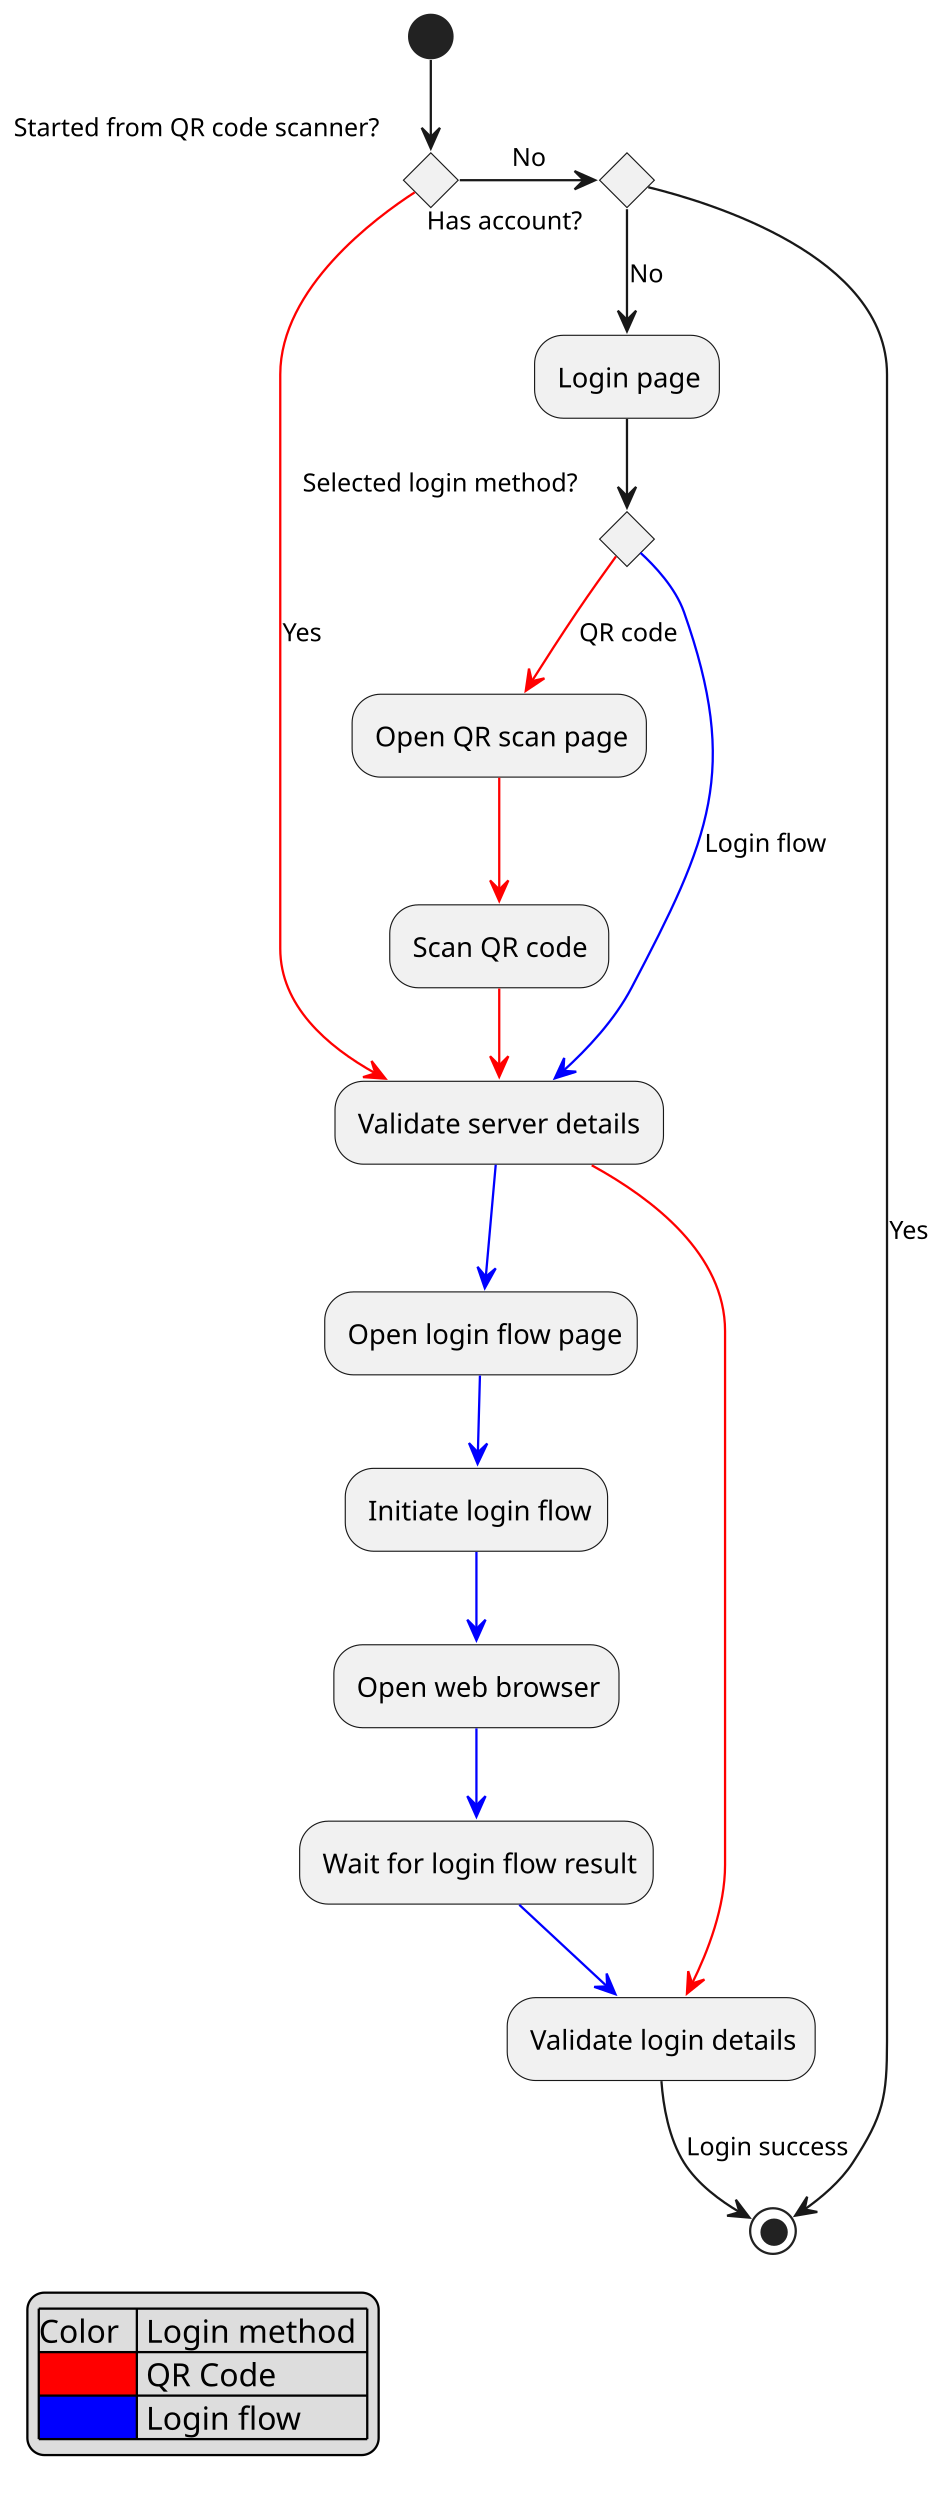
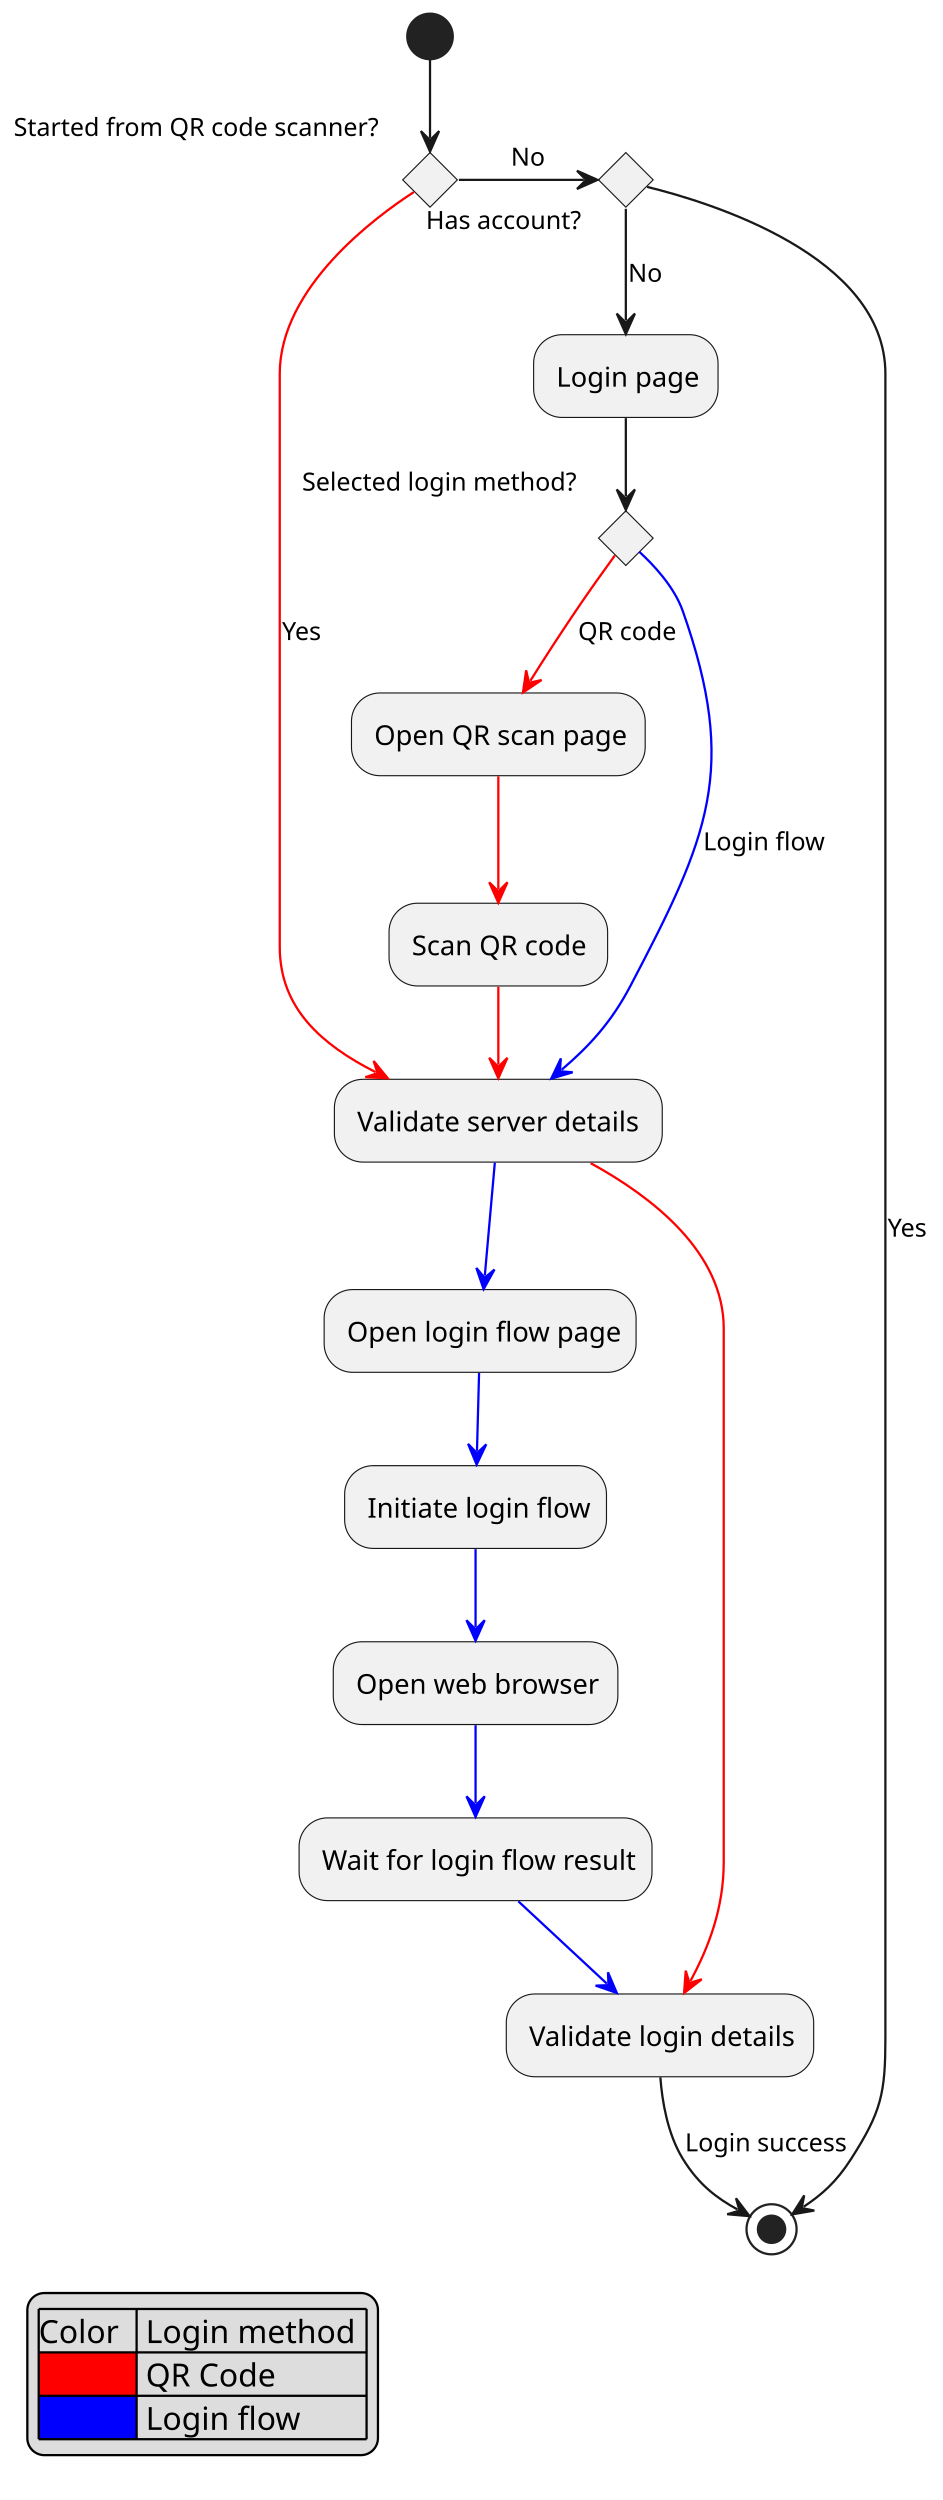
- <svg xmlns="http://www.w3.org/2000/svg" contentStyleType="text/css" height="1096px" preserveAspectRatio="none" style="width:414px;height:1096px;background:#FFFFFF;" version="1.1" viewBox="0 0 414 1096" width="414px" zoomAndPan="magnify">
+ <svg xmlns="http://www.w3.org/2000/svg" contentStyleType="text/css" height="1098px" preserveAspectRatio="none" style="width:414px;height:1098px;background:#FFFFFF;" version="1.1" viewBox="0 0 414 1098" width="414px" zoomAndPan="magnify">
  <defs />
  <g>
-     <ellipse cx="188.866" cy="16" fill="#222222" rx="10" ry="10" style="stroke:none;stroke-width:1.0;" />
+     <ellipse cx="188.866" cy="16" fill="#222222" rx="10" ry="10" style="stroke:#222222;stroke-width:1.0;" />
    <g id="elem_#3">
      <polygon fill="#F1F1F1" points="188.866,67,200.866,79,188.866,91,176.866,79,188.866,67" style="stroke:#181818;stroke-width:0.5;" />
    </g>
    <rect fill="#F1F1F1" height="36.344" rx="12.5" ry="12.5" style="stroke:#181818;stroke-width:0.5;" width="144" x="146.866" y="474.04" />
    <text fill="#000000" font-family="sans-serif" font-size="12" lengthAdjust="spacing" textLength="124" x="156.866" y="496.868">Validate server details</text>
    <g id="elem_#8">
      <polygon fill="#F1F1F1" points="274.866,67,286.866,79,274.866,91,262.866,79,274.866,67" style="stroke:#181818;stroke-width:0.5;" />
    </g>
-     <ellipse cx="338.866" cy="978.1" fill="none" rx="10" ry="10" style="stroke:#222222;stroke-width:1.0;" />
-     <ellipse cx="339.366" cy="978.6" fill="#222222" rx="6" ry="6" style="stroke:none;stroke-width:1.0;" />
+     <ellipse cx="338.866" cy="979.1" fill="none" rx="11" ry="11" style="stroke:#222222;stroke-width:1.0;" />
+     <ellipse cx="338.866" cy="979.1" fill="#222222" rx="6" ry="6" style="stroke:#222222;stroke-width:1.0;" />
    <rect fill="#F1F1F1" height="36.344" rx="12.5" ry="12.5" style="stroke:#181818;stroke-width:0.5;" width="81" x="234.366" y="147" />
    <text fill="#000000" font-family="sans-serif" font-size="12" lengthAdjust="spacing" textLength="61" x="244.366" y="169.828">Login page</text>
    <g id="elem_#15">
      <polygon fill="#F1F1F1" points="274.866,224.35,286.866,236.35,274.866,248.35,262.866,236.35,274.866,224.35" style="stroke:#181818;stroke-width:0.5;" />
    </g>
    <rect fill="#F1F1F1" height="36.344" rx="12.5" ry="12.5" style="stroke:#181818;stroke-width:0.5;" width="137" x="142.366" y="566.38" />
    <text fill="#000000" font-family="sans-serif" font-size="12" lengthAdjust="spacing" textLength="117" x="152.366" y="589.208">Open login flow page</text>
    <rect fill="#F1F1F1" height="36.344" rx="12.5" ry="12.5" style="stroke:#181818;stroke-width:0.5;" width="115" x="151.366" y="643.72" />
    <text fill="#000000" font-family="sans-serif" font-size="12" lengthAdjust="spacing" textLength="95" x="161.366" y="666.548">Initiate login flow</text>
    <rect fill="#F1F1F1" height="36.344" rx="12.5" ry="12.5" style="stroke:#181818;stroke-width:0.5;" width="125" x="146.366" y="721.07" />
    <text fill="#000000" font-family="sans-serif" font-size="12" lengthAdjust="spacing" textLength="105" x="156.366" y="743.898">Open web browser</text>
    <rect fill="#F1F1F1" height="36.344" rx="12.5" ry="12.5" style="stroke:#181818;stroke-width:0.5;" width="155" x="131.366" y="798.41" />
    <text fill="#000000" font-family="sans-serif" font-size="12" lengthAdjust="spacing" textLength="135" x="141.366" y="821.238">Wait for login flow result</text>
    <rect fill="#F1F1F1" height="36.344" rx="12.5" ry="12.5" style="stroke:#181818;stroke-width:0.5;" width="135" x="222.366" y="875.76" />
    <text fill="#000000" font-family="sans-serif" font-size="12" lengthAdjust="spacing" textLength="115" x="232.366" y="898.588">Validate login details</text>
    <rect fill="#F1F1F1" height="36.344" rx="12.5" ry="12.5" style="stroke:#181818;stroke-width:0.5;" width="129" x="154.366" y="304.35" />
    <text fill="#000000" font-family="sans-serif" font-size="12" lengthAdjust="spacing" textLength="109" x="164.366" y="327.178">Open QR scan page</text>
    <rect fill="#F1F1F1" height="36.344" rx="12.5" ry="12.5" style="stroke:#181818;stroke-width:0.5;" width="96" x="170.866" y="396.69" />
    <text fill="#000000" font-family="sans-serif" font-size="12" lengthAdjust="spacing" textLength="76" x="180.866" y="419.518">Scan QR code</text>
    <g id="link_start_#3">
-       <path d="M188.866,26.27 C188.866,35.21 188.866,48.99 188.866,60.08 " fill="none" id="start-to-#3" style="stroke:#181818;stroke-width:1.0;" />
-       <polygon fill="#181818" points="188.866,65.05,192.866,56.05,188.866,60.05,184.866,56.05,188.866,65.05" style="stroke:#181818;stroke-width:1.0;" />
+       <path d="M188.866,26.27 C188.866,37.07 188.866,48.92 188.866,60.57 " fill="none" id="start-to-#3" style="stroke:#181818;stroke-width:1.0;" />
+       <polygon fill="#181818" points="188.866,66.57,192.866,57.57,188.866,61.57,184.866,57.57,188.866,66.57" style="stroke:#181818;stroke-width:1.0;" />
      <text fill="#000000" font-family="sans-serif" font-size="11" lengthAdjust="spacing" textLength="163" x="6" y="59.712">Started from QR code scanner?</text>
    </g>
    <g id="link_#3_Validate server details">
-       <path d="M181.806,84.32 C164.776,95.34 122.866,126.29 122.866,164.18 C122.866,164.18 122.866,164.18 122.866,415.86 C122.866,440.67 142.946,458.54 164.736,470.64 " fill="none" id="#3-to-Validate server details" style="stroke:#FF0000;stroke-width:1.0;" />
-       <polygon fill="#FF0000" points="168.966,472.88,162.881,465.136,164.546,470.542,159.14,472.207,168.966,472.88" style="stroke:#FF0000;stroke-width:1.0;" />
+       <path d="M181.806,84.32 C164.776,95.34 122.866,126.29 122.866,164.18 C122.866,164.18 122.866,164.18 122.866,415.86 C122.866,442.77 141.144,458.807 164.954,470.877 " fill="none" id="#3-to-Validate server details" style="stroke:#FF0000;stroke-width:1.0;" />
+       <polygon fill="#FF0000" points="170.306,473.59,164.087,465.953,165.846,471.329,160.47,473.088,170.306,473.59" style="stroke:#FF0000;stroke-width:1.0;" />
      <text fill="#000000" font-family="sans-serif" font-size="11" lengthAdjust="spacing" textLength="17" x="123.866" y="281.109">Yes</text>
    </g>
    <g id="link_#3_#8">
-       <path d="M201.556,79 C215.996,79 239.706,79 256.236,79 " fill="none" id="#3-to-#8" style="stroke:#181818;stroke-width:1.0;" />
-       <polygon fill="#181818" points="260.886,79,251.886,75,255.886,79,251.886,83,260.886,79" style="stroke:#181818;stroke-width:1.0;" />
+       <path d="M201.556,79 C217.906,79 240.166,79 256.406,79 " fill="none" id="#3-to-#8" style="stroke:#181818;stroke-width:1.0;" />
+       <polygon fill="#181818" points="262.406,79,253.406,75,257.406,79,253.406,83,262.406,79" style="stroke:#181818;stroke-width:1.0;" />
      <text fill="#000000" font-family="sans-serif" font-size="11" lengthAdjust="spacing" textLength="15" x="224.366" y="72.759">No</text>
      <text fill="#000000" font-family="sans-serif" font-size="11" lengthAdjust="spacing" textLength="68" x="187.069" y="100.57">Has account?</text>
    </g>
    <g id="link_#8_end">
-       <path d="M284.196,82.08 C311.426,88.74 388.866,112.27 388.866,164.18 C388.866,164.18 388.866,164.18 388.866,894.93 C388.866,919.48 387.256,927.52 373.866,948.1 C368.446,956.43 359.896,963.58 352.596,968.7 " fill="none" id="#8-to-end" style="stroke:#181818;stroke-width:1.0;" />
-       <polygon fill="#181818" points="348.596,971.36,358.305,969.711,352.76,968.593,353.878,963.048,348.596,971.36" style="stroke:#181818;stroke-width:1.0;" />
+       <path d="M284.196,82.08 C311.426,88.74 388.866,112.27 388.866,164.18 C388.866,164.18 388.866,164.18 388.866,894.93 C388.866,919.48 387.086,927.41 373.866,948.1 C367.226,958.49 360.906,963.899 352.936,969.219 " fill="none" id="#8-to-end" style="stroke:#181818;stroke-width:1.0;" />
+       <polygon fill="#181818" points="347.946,972.55,357.652,970.88,352.104,969.774,353.211,964.226,347.946,972.55" style="stroke:#181818;stroke-width:1.0;" />
      <text fill="#000000" font-family="sans-serif" font-size="11" lengthAdjust="spacing" textLength="17" x="389.866" y="543.139">Yes</text>
    </g>
    <g id="link_#8_Login page">
-       <path d="M274.866,91.71 C274.866,104.2 274.866,124.33 274.866,140.21 " fill="none" id="#8-to-Login page" style="stroke:#181818;stroke-width:1.0;" />
-       <polygon fill="#181818" points="274.866,145.21,278.866,136.21,274.866,140.21,270.866,136.21,274.866,145.21" style="stroke:#181818;stroke-width:1.0;" />
+       <path d="M274.866,91.71 C274.866,105.98 274.866,124.24 274.866,140.72 " fill="none" id="#8-to-Login page" style="stroke:#181818;stroke-width:1.0;" />
+       <polygon fill="#181818" points="274.866,146.72,278.866,137.72,274.866,141.72,270.866,137.72,274.866,146.72" style="stroke:#181818;stroke-width:1.0;" />
      <text fill="#000000" font-family="sans-serif" font-size="11" lengthAdjust="spacing" textLength="15" x="275.866" y="123.759">No</text>
    </g>
    <g id="link_Login page_#15">
-       <path d="M274.866,183.63 C274.866,194 274.866,207.13 274.866,217.56 " fill="none" id="Login page-to-#15" style="stroke:#181818;stroke-width:1.0;" />
-       <polygon fill="#181818" points="274.866,222.46,278.866,213.46,274.866,217.46,270.866,213.46,274.866,222.46" style="stroke:#181818;stroke-width:1.0;" />
+       <path d="M274.866,183.63 C274.866,196.28 274.866,207.01 274.866,217.97 " fill="none" id="Login page-to-#15" style="stroke:#181818;stroke-width:1.0;" />
+       <polygon fill="#181818" points="274.866,223.97,278.866,214.97,274.866,218.97,270.866,214.97,274.866,223.97" style="stroke:#181818;stroke-width:1.0;" />
      <text fill="#000000" font-family="sans-serif" font-size="11" lengthAdjust="spacing" textLength="122" x="132.659" y="215.472">Selected login method?</text>
    </g>
    <g id="link_#15_Validate server details">
-       <path d="M280.766,242.34 C286.896,247.94 296.096,257.65 299.866,268.35 C324.466,338.04 311.186,367.58 276.866,433.04 C269.566,446.96 257.796,459.68 246.756,469.65 " fill="none" id="#15-to-Validate server details" style="stroke:#0000FF;stroke-width:1.0;" />
-       <polygon fill="#0000FF" points="243.226,472.75,252.627,469.816,246.982,469.45,247.348,463.805,243.226,472.75" style="stroke:#0000FF;stroke-width:1.0;" />
+       <path d="M280.766,242.34 C286.896,247.94 296.096,257.65 299.866,268.35 C324.466,338.04 311.186,367.58 276.866,433.04 C268.516,448.95 258.899,459.394 246.649,469.854 " fill="none" id="#15-to-Validate server details" style="stroke:#0000FF;stroke-width:1.0;" />
+       <polygon fill="#0000FF" points="242.086,473.75,251.527,470.948,245.888,470.503,246.333,464.864,242.086,473.75" style="stroke:#0000FF;stroke-width:1.0;" />
      <text fill="#000000" font-family="sans-serif" font-size="11" lengthAdjust="spacing" textLength="56" x="308.866" y="373.449">Login flow</text>
    </g>
    <g id="link_Validate server details_Open login flow page">
-       <path d="M217.326,510.63 C216.086,524.62 214.326,544.43 212.966,559.87 " fill="none" id="Validate server details-to-Open login flow page" style="stroke:#0000FF;stroke-width:1.0;" />
-       <polygon fill="#0000FF" points="212.536,564.68,217.316,556.069,212.978,559.7,209.348,555.361,212.536,564.68" style="stroke:#0000FF;stroke-width:1.0;" />
+       <path d="M217.326,510.63 C215.906,526.62 214.343,544.223 212.933,560.213 " fill="none" id="Validate server details-to-Open login flow page" style="stroke:#0000FF;stroke-width:1.0;" />
+       <polygon fill="#0000FF" points="212.406,566.19,217.181,557.576,212.845,561.209,209.212,556.873,212.406,566.19" style="stroke:#0000FF;stroke-width:1.0;" />
    </g>
    <g id="link_Open login flow page_Initiate login flow">
-       <path d="M210.406,603.03 C210.136,613.13 209.796,625.98 209.496,637.01 " fill="none" id="Open login flow page-to-Initiate login flow" style="stroke:#0000FF;stroke-width:1.0;" />
-       <polygon fill="#0000FF" points="209.376,641.74,213.606,632.846,209.504,636.742,205.608,632.64,209.376,641.74" style="stroke:#0000FF;stroke-width:1.0;" />
+       <path d="M210.406,603.03 C210.086,615.11 209.814,625.132 209.494,637.252 " fill="none" id="Open login flow page-to-Initiate login flow" style="stroke:#0000FF;stroke-width:1.0;" />
+       <polygon fill="#0000FF" points="209.336,643.25,213.572,634.359,209.468,638.252,205.575,634.148,209.336,643.25" style="stroke:#0000FF;stroke-width:1.0;" />
    </g>
    <g id="link_Initiate login flow_Open web browser">
-       <path d="M208.866,680.37 C208.866,690.47 208.866,703.33 208.866,714.35 " fill="none" id="Initiate login flow-to-Open web browser" style="stroke:#0000FF;stroke-width:1.0;" />
-       <polygon fill="#0000FF" points="208.866,719.09,212.866,710.09,208.866,714.09,204.866,710.09,208.866,719.09" style="stroke:#0000FF;stroke-width:1.0;" />
+       <path d="M208.866,680.37 C208.866,692.46 208.866,702.48 208.866,714.6 " fill="none" id="Initiate login flow-to-Open web browser" style="stroke:#0000FF;stroke-width:1.0;" />
+       <polygon fill="#0000FF" points="208.866,720.6,212.866,711.6,208.866,715.6,204.866,711.6,208.866,720.6" style="stroke:#0000FF;stroke-width:1.0;" />
    </g>
    <g id="link_Open web browser_Wait for login flow result">
-       <path d="M208.866,757.71 C208.866,767.82 208.866,780.67 208.866,791.7 " fill="none" id="Open web browser-to-Wait for login flow result" style="stroke:#0000FF;stroke-width:1.0;" />
-       <polygon fill="#0000FF" points="208.866,796.43,212.866,787.43,208.866,791.43,204.866,787.43,208.866,796.43" style="stroke:#0000FF;stroke-width:1.0;" />
+       <path d="M208.866,757.71 C208.866,769.8 208.866,779.82 208.866,791.94 " fill="none" id="Open web browser-to-Wait for login flow result" style="stroke:#0000FF;stroke-width:1.0;" />
+       <polygon fill="#0000FF" points="208.866,797.94,212.866,788.94,208.866,792.94,204.866,788.94,208.866,797.94" style="stroke:#0000FF;stroke-width:1.0;" />
    </g>
    <g id="link_Wait for login flow result_Validate login details">
-       <path d="M227.656,835.06 C239.126,845.73 253.886,859.46 266.156,870.88 " fill="none" id="Wait for login flow result-to-Validate login details" style="stroke:#0000FF;stroke-width:1.0;" />
-       <polygon fill="#0000FF" points="269.796,874.26,265.947,865.194,266.141,870.848,260.487,871.042,269.796,874.26" style="stroke:#0000FF;stroke-width:1.0;" />
+       <path d="M227.656,835.06 C240.646,847.14 253.472,859.083 266.502,871.203 " fill="none" id="Wait for login flow result-to-Validate login details" style="stroke:#0000FF;stroke-width:1.0;" />
+       <polygon fill="#0000FF" points="270.896,875.29,267.03,866.231,267.235,871.885,261.581,872.089,270.896,875.29" style="stroke:#0000FF;stroke-width:1.0;" />
    </g>
    <g id="link_#15_Open QR scan page">
-       <path d="M270.056,243.93 C265.526,250.17 258.616,259.81 252.866,268.35 C246.216,278.22 239.076,289.29 233.076,298.77 " fill="none" id="#15-to-Open QR scan page" style="stroke:#FF0000;stroke-width:1.0;" />
-       <polygon fill="#FF0000" points="230.486,302.86,238.674,297.388,233.156,298.633,231.911,293.115,230.486,302.86" style="stroke:#FF0000;stroke-width:1.0;" />
+       <path d="M270.056,243.93 C265.526,250.17 258.616,259.81 252.866,268.35 C244.906,280.16 239.463,288.613 232.883,299.063 " fill="none" id="#15-to-Open QR scan page" style="stroke:#FF0000;stroke-width:1.0;" />
+       <polygon fill="#FF0000" points="229.686,304.14,237.866,298.655,232.35,299.909,231.096,294.393,229.686,304.14" style="stroke:#FF0000;stroke-width:1.0;" />
      <text fill="#000000" font-family="sans-serif" font-size="11" lengthAdjust="spacing" textLength="44" x="253.866" y="281.109">QR code</text>
    </g>
    <g id="link_Open QR scan page_Scan QR code">
-       <path d="M218.866,340.94 C218.866,354.94 218.866,374.74 218.866,390.18 " fill="none" id="Open QR scan page-to-Scan QR code" style="stroke:#FF0000;stroke-width:1.0;" />
-       <polygon fill="#FF0000" points="218.866,394.98,222.866,385.98,218.866,389.98,214.866,385.98,218.866,394.98" style="stroke:#FF0000;stroke-width:1.0;" />
+       <path d="M218.866,340.94 C218.866,356.94 218.866,374.52 218.866,390.5 " fill="none" id="Open QR scan page-to-Scan QR code" style="stroke:#FF0000;stroke-width:1.0;" />
+       <polygon fill="#FF0000" points="218.866,396.5,222.866,387.5,218.866,391.5,214.866,387.5,218.866,396.5" style="stroke:#FF0000;stroke-width:1.0;" />
    </g>
    <g id="link_Scan QR code_Validate server details">
-       <path d="M218.866,433.34 C218.866,443.44 218.866,456.29 218.866,467.32 " fill="none" id="Scan QR code-to-Validate server details" style="stroke:#FF0000;stroke-width:1.0;" />
-       <polygon fill="#FF0000" points="218.866,472.05,222.866,463.05,218.866,467.05,214.866,463.05,218.866,472.05" style="stroke:#FF0000;stroke-width:1.0;" />
+       <path d="M218.866,433.34 C218.866,445.42 218.866,455.45 218.866,467.57 " fill="none" id="Scan QR code-to-Validate server details" style="stroke:#FF0000;stroke-width:1.0;" />
+       <polygon fill="#FF0000" points="218.866,473.57,222.866,464.57,218.866,468.57,214.866,464.57,218.866,473.57" style="stroke:#FF0000;stroke-width:1.0;" />
    </g>
    <g id="link_Validate server details_Validate login details">
-       <path d="M259.416,510.87 C286.756,525.82 317.866,550.16 317.866,583.55 C317.866,583.55 317.866,583.55 317.866,817.58 C317.866,835.94 310.476,855.32 303.286,869.83 " fill="none" id="Validate server details-to-Validate login details" style="stroke:#FF0000;stroke-width:1.0;" />
-       <polygon fill="#FF0000" points="301.146,873.99,308.82,867.817,303.433,869.544,301.706,864.157,301.146,873.99" style="stroke:#FF0000;stroke-width:1.0;" />
+       <path d="M259.416,510.87 C286.756,525.82 317.866,550.16 317.866,583.55 C317.866,583.55 317.866,583.55 317.866,817.58 C317.866,838.38 311.199,855.196 303.279,870.046 " fill="none" id="Validate server details-to-Validate login details" style="stroke:#FF0000;stroke-width:1.0;" />
+       <polygon fill="#FF0000" points="300.456,875.34,308.22,869.281,302.809,870.928,301.161,865.516,300.456,875.34" style="stroke:#FF0000;stroke-width:1.0;" />
    </g>
    <g id="link_Validate login details_end">
-       <path d="M289.966,912.37 C290.766,923.36 293.196,937.43 299.866,948.1 C305.756,957.52 315.896,964.92 324.366,969.88 " fill="none" id="Validate login details-to-end" style="stroke:#181818;stroke-width:1.0;" />
-       <polygon fill="#181818" points="328.556,972.2,322.6,964.356,324.175,969.789,318.742,971.364,328.556,972.2" style="stroke:#181818;stroke-width:1.0;" />
+       <path d="M290.026,912.34 C290.846,923.31 293.286,937.37 299.866,948.1 C306.926,959.6 314.871,965.433 323.941,970.433 " fill="none" id="Validate login details-to-end" style="stroke:#181818;stroke-width:1.0;" />
+       <polygon fill="#181818" points="329.196,973.33,323.245,965.482,324.817,970.916,319.383,972.488,329.196,973.33" style="stroke:#181818;stroke-width:1.0;" />
      <text fill="#000000" font-family="sans-serif" font-size="11" lengthAdjust="spacing" textLength="71" x="300.866" y="944.859">Login success</text>
    </g>
-     <rect fill="#DDDDDD" height="71.204" id="_legend" rx="7.5" ry="7.5" style="stroke:#000000;stroke-width:1.0;" width="154" x="12" y="1005.1" />
-     <text fill="#000000" font-family="sans-serif" font-size="14" lengthAdjust="spacing" textLength="35" x="17" y="1027.066">Color</text>
-     <text fill="#000000" font-family="sans-serif" font-size="14" lengthAdjust="spacing" textLength="93" x="64" y="1027.066">Login method</text>
-     <rect fill="#FF0000" height="19.068" style="stroke:none;stroke-width:1.0;" width="43" x="17" y="1031.168" />
-     <text fill="#000000" font-family="sans-serif" font-size="14" lengthAdjust="spacing" textLength="4" x="17" y="1046.134"> </text>
-     <text fill="#000000" font-family="sans-serif" font-size="14" lengthAdjust="spacing" textLength="58" x="64" y="1046.134">QR Code</text>
-     <rect fill="#0000FF" height="19.068" style="stroke:none;stroke-width:1.0;" width="43" x="17" y="1050.236" />
-     <text fill="#000000" font-family="sans-serif" font-size="14" lengthAdjust="spacing" textLength="4" x="17" y="1065.202"> </text>
-     <text fill="#000000" font-family="sans-serif" font-size="14" lengthAdjust="spacing" textLength="69" x="64" y="1065.202">Login flow</text>
-     <line style="stroke:#000000;stroke-width:1.0;" x1="17" x2="161" y1="1012.1" y2="1012.1" />
-     <line style="stroke:#000000;stroke-width:1.0;" x1="17" x2="161" y1="1031.168" y2="1031.168" />
-     <line style="stroke:#000000;stroke-width:1.0;" x1="17" x2="161" y1="1050.236" y2="1050.236" />
-     <line style="stroke:#000000;stroke-width:1.0;" x1="17" x2="161" y1="1069.304" y2="1069.304" />
-     <line style="stroke:#000000;stroke-width:1.0;" x1="17" x2="17" y1="1012.1" y2="1069.304" />
-     <line style="stroke:#000000;stroke-width:1.0;" x1="60" x2="60" y1="1012.1" y2="1069.304" />
-     <line style="stroke:#000000;stroke-width:1.0;" x1="161" x2="161" y1="1012.1" y2="1069.304" />
+     <rect fill="#DDDDDD" height="71.204" id="_legend" rx="7.5" ry="7.5" style="stroke:#000000;stroke-width:1.0;" width="154" x="12" y="1007.1" />
+     <text fill="#000000" font-family="sans-serif" font-size="14" lengthAdjust="spacing" textLength="35" x="17" y="1029.066">Color</text>
+     <text fill="#000000" font-family="sans-serif" font-size="14" lengthAdjust="spacing" textLength="93" x="64" y="1029.066">Login method</text>
+     <rect fill="#FF0000" height="19.068" style="stroke:none;stroke-width:1.0;" width="43" x="17" y="1033.168" />
+     <text fill="#000000" font-family="sans-serif" font-size="14" lengthAdjust="spacing" textLength="4" x="17" y="1048.134"> </text>
+     <text fill="#000000" font-family="sans-serif" font-size="14" lengthAdjust="spacing" textLength="58" x="64" y="1048.134">QR Code</text>
+     <rect fill="#0000FF" height="19.068" style="stroke:none;stroke-width:1.0;" width="43" x="17" y="1052.236" />
+     <text fill="#000000" font-family="sans-serif" font-size="14" lengthAdjust="spacing" textLength="4" x="17" y="1067.202"> </text>
+     <text fill="#000000" font-family="sans-serif" font-size="14" lengthAdjust="spacing" textLength="69" x="64" y="1067.202">Login flow</text>
+     <line style="stroke:#000000;stroke-width:1.0;" x1="17" x2="161" y1="1014.1" y2="1014.1" />
+     <line style="stroke:#000000;stroke-width:1.0;" x1="17" x2="161" y1="1033.168" y2="1033.168" />
+     <line style="stroke:#000000;stroke-width:1.0;" x1="17" x2="161" y1="1052.236" y2="1052.236" />
+     <line style="stroke:#000000;stroke-width:1.0;" x1="17" x2="161" y1="1071.304" y2="1071.304" />
+     <line style="stroke:#000000;stroke-width:1.0;" x1="17" x2="17" y1="1014.1" y2="1071.304" />
+     <line style="stroke:#000000;stroke-width:1.0;" x1="60" x2="60" y1="1014.1" y2="1071.304" />
+     <line style="stroke:#000000;stroke-width:1.0;" x1="161" x2="161" y1="1014.1" y2="1071.304" />
  </g>
</svg>
